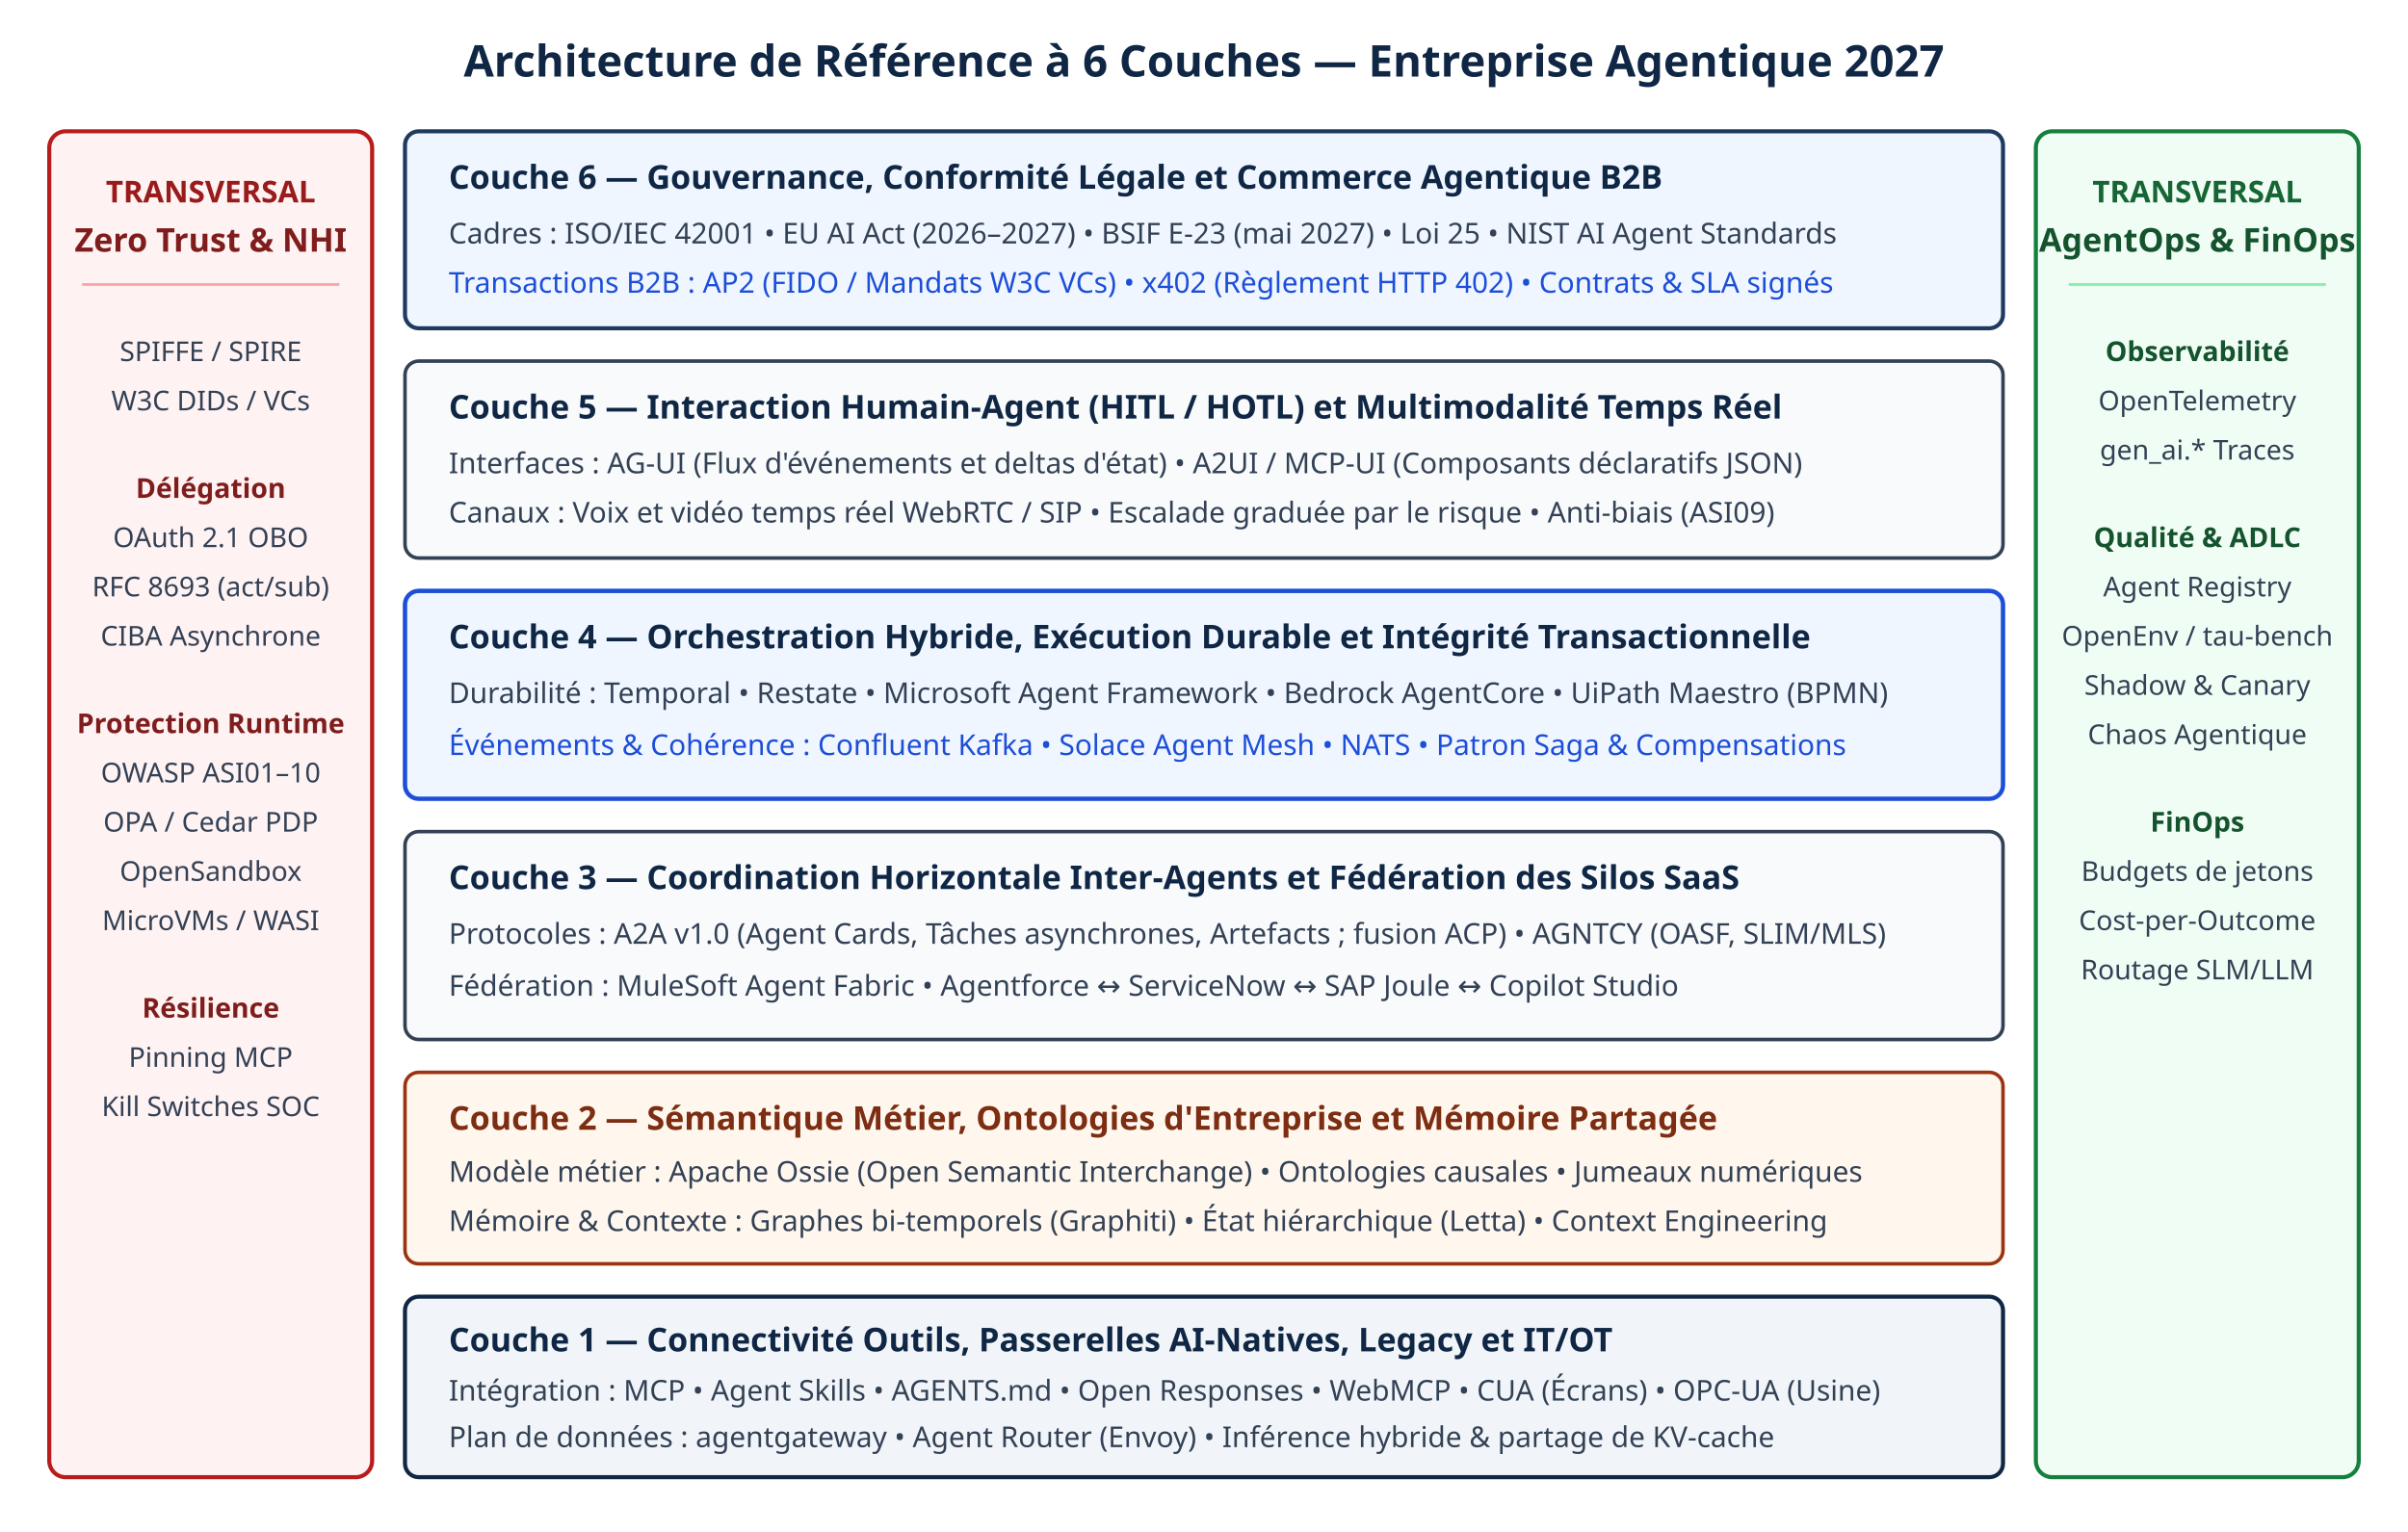
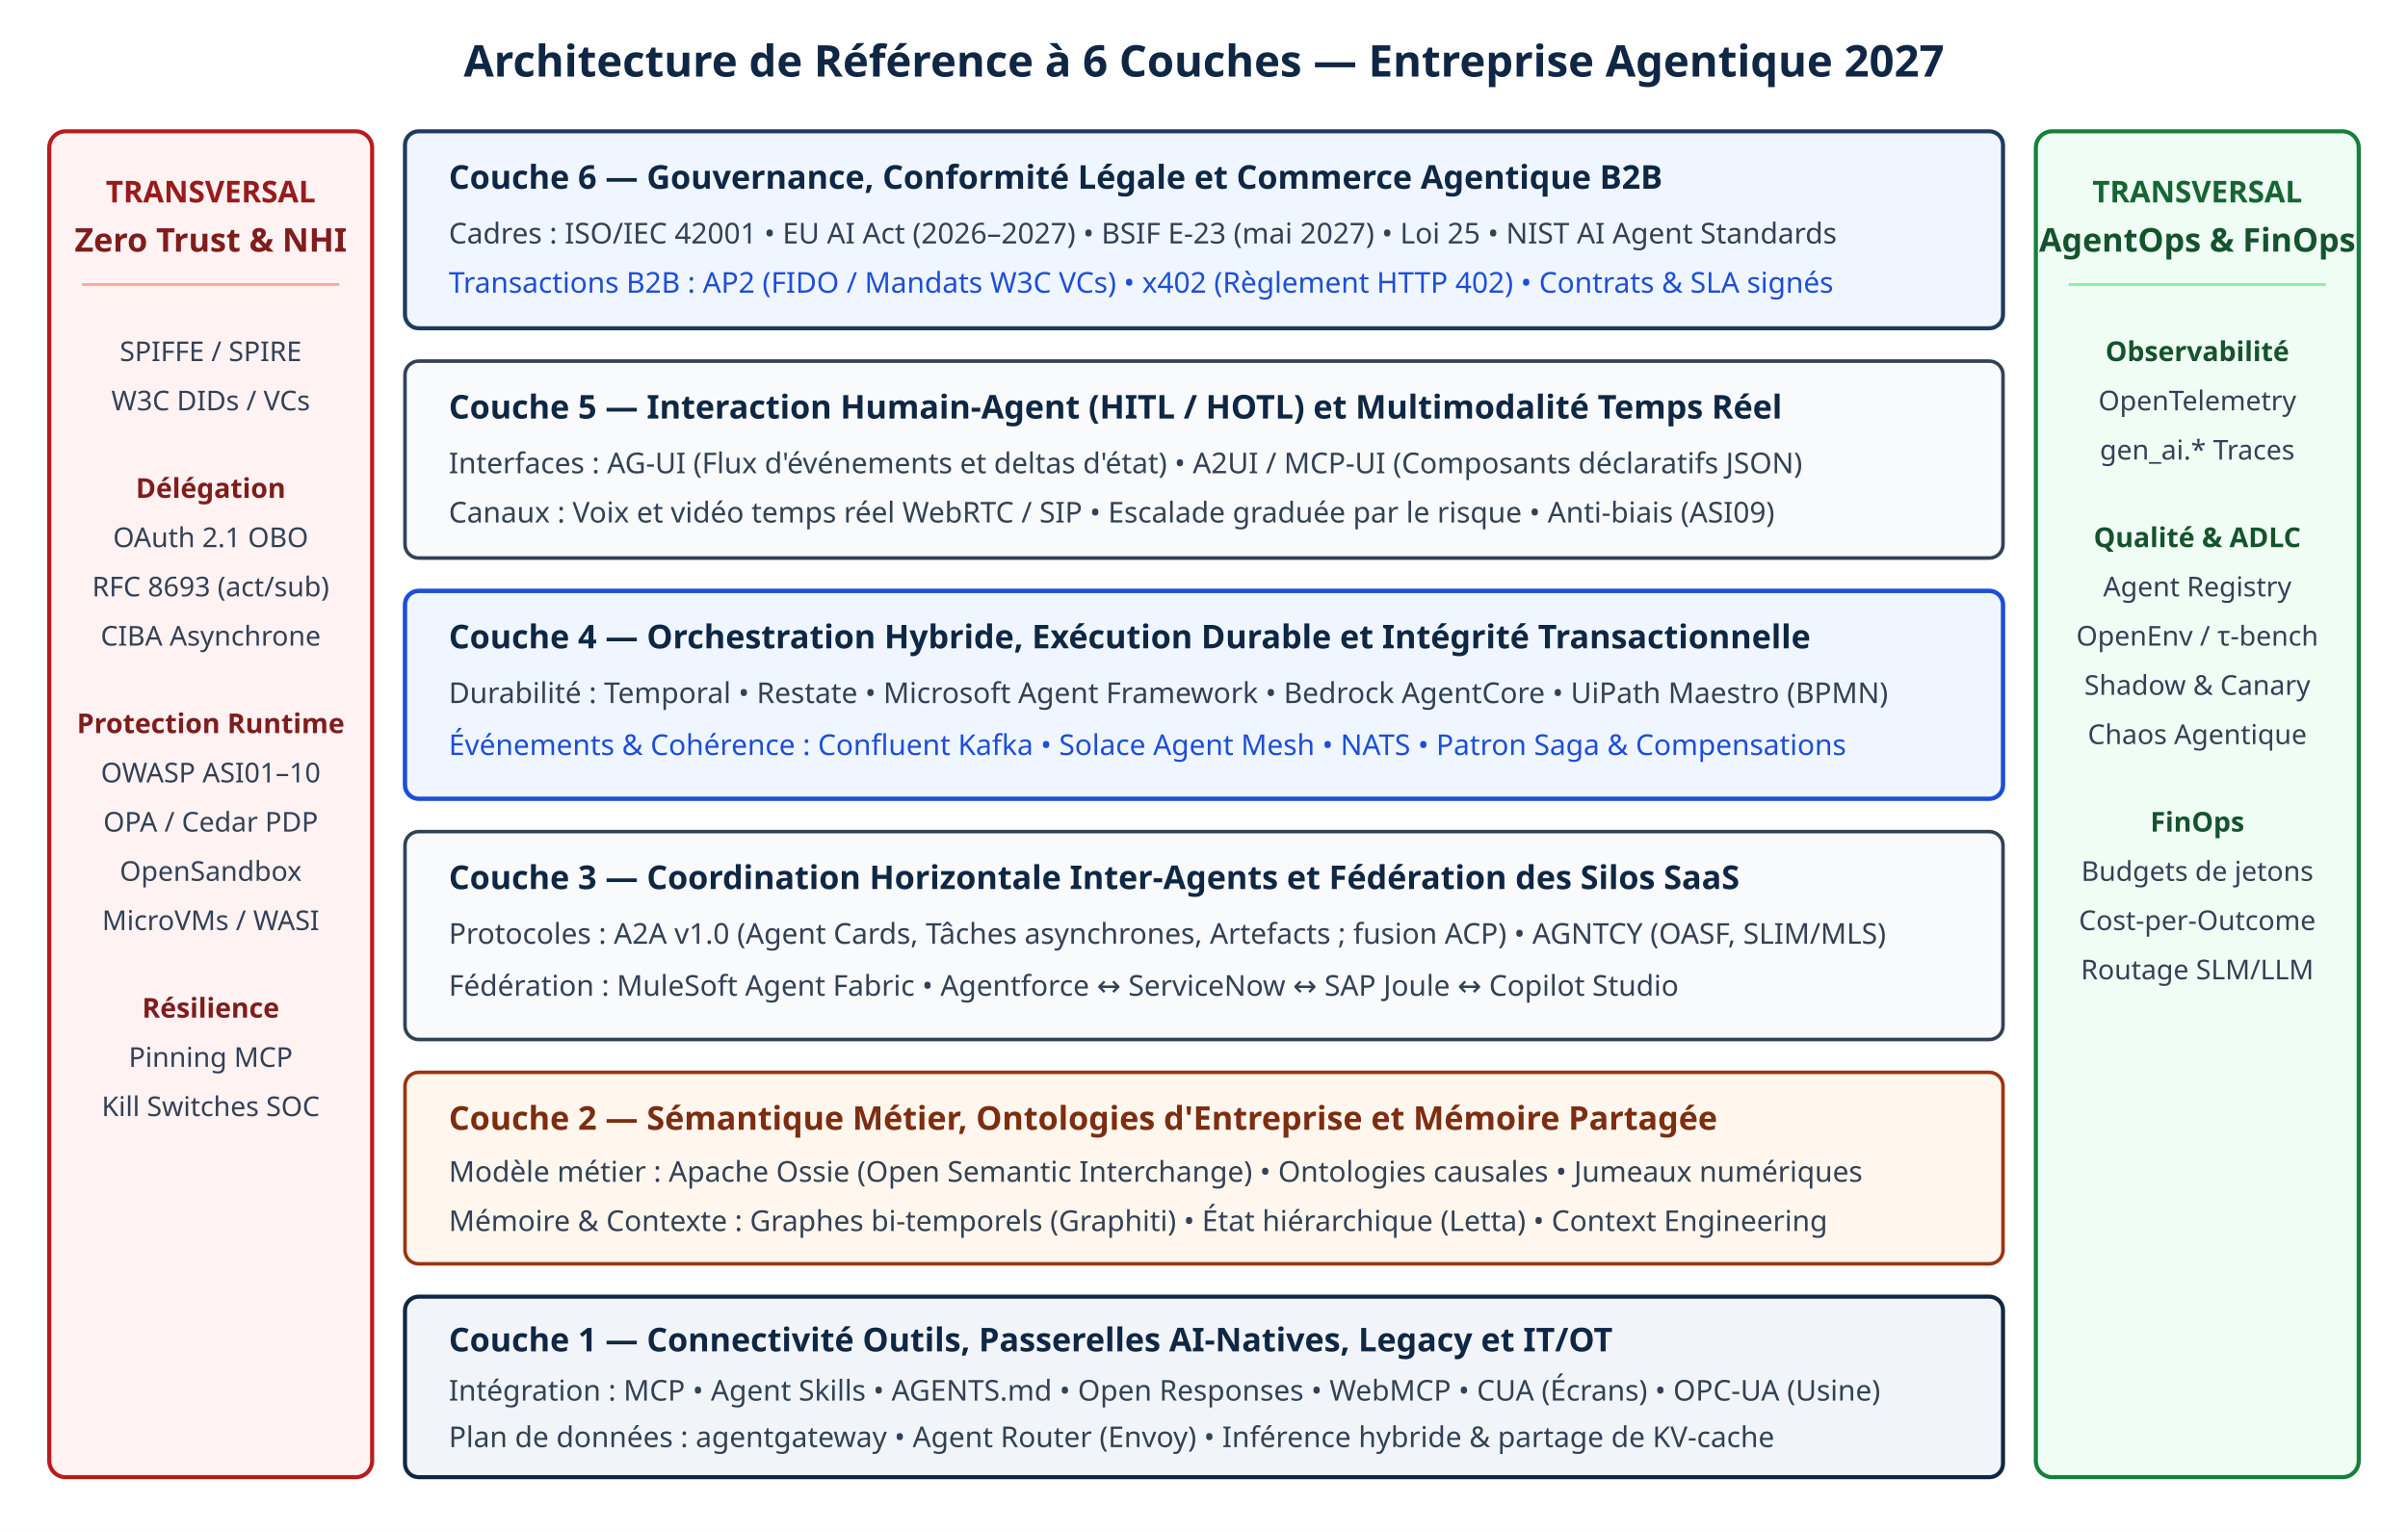
<svg xmlns="http://www.w3.org/2000/svg" viewBox="0 0 880 560" width="880" height="560">
  <rect width="880" height="560" fill="#ffffff" />
  <text x="440" y="28" text-anchor="middle" font-family="Segoe UI, Calibri, sans-serif" font-size="16" font-weight="bold" fill="#0f2744">Architecture de Référence à 6 Couches — Entreprise Agentique 2027</text>
  <rect x="18" y="48" width="118" height="492" rx="6" fill="#fef2f2" stroke="#b91c1c" stroke-width="1.5" />
  <text x="77" y="74" text-anchor="middle" font-family="Segoe UI, Calibri, sans-serif" font-size="11" font-weight="bold" fill="#991b1b">TRANSVERSAL</text>
  <text x="77" y="92" text-anchor="middle" font-family="Segoe UI, Calibri, sans-serif" font-size="12" font-weight="bold" fill="#7f1d1d">Zero Trust &amp; NHI</text>
  <line x1="30" y1="104" x2="124" y2="104" stroke="#fca5a5" stroke-width="1" />
  <text x="77" y="132" text-anchor="middle" font-family="Segoe UI, Calibri, sans-serif" font-size="10" fill="#334155">SPIFFE / SPIRE</text>
  <text x="77" y="150" text-anchor="middle" font-family="Segoe UI, Calibri, sans-serif" font-size="10" fill="#334155">W3C DIDs / VCs</text>
  <text x="77" y="182" text-anchor="middle" font-family="Segoe UI, Calibri, sans-serif" font-size="10" font-weight="bold" fill="#7f1d1d">Délégation</text>
  <text x="77" y="200" text-anchor="middle" font-family="Segoe UI, Calibri, sans-serif" font-size="10" fill="#334155">OAuth 2.1 OBO</text>
  <text x="77" y="218" text-anchor="middle" font-family="Segoe UI, Calibri, sans-serif" font-size="10" fill="#334155">RFC 8693 (act/sub)</text>
  <text x="77" y="236" text-anchor="middle" font-family="Segoe UI, Calibri, sans-serif" font-size="10" fill="#334155">CIBA Asynchrone</text>
  <text x="77" y="268" text-anchor="middle" font-family="Segoe UI, Calibri, sans-serif" font-size="10" font-weight="bold" fill="#7f1d1d">Protection Runtime</text>
  <text x="77" y="286" text-anchor="middle" font-family="Segoe UI, Calibri, sans-serif" font-size="10" fill="#334155">OWASP ASI01–10</text>
  <text x="77" y="304" text-anchor="middle" font-family="Segoe UI, Calibri, sans-serif" font-size="10" fill="#334155">OPA / Cedar PDP</text>
  <text x="77" y="322" text-anchor="middle" font-family="Segoe UI, Calibri, sans-serif" font-size="10" fill="#334155">OpenSandbox</text>
  <text x="77" y="340" text-anchor="middle" font-family="Segoe UI, Calibri, sans-serif" font-size="10" fill="#334155">MicroVMs / WASI</text>
  <text x="77" y="372" text-anchor="middle" font-family="Segoe UI, Calibri, sans-serif" font-size="10" font-weight="bold" fill="#7f1d1d">Résilience</text>
  <text x="77" y="390" text-anchor="middle" font-family="Segoe UI, Calibri, sans-serif" font-size="10" fill="#334155">Pinning MCP</text>
  <text x="77" y="408" text-anchor="middle" font-family="Segoe UI, Calibri, sans-serif" font-size="10" fill="#334155">Kill Switches SOC</text>
  <rect x="744" y="48" width="118" height="492" rx="6" fill="#f0fdf4" stroke="#15803d" stroke-width="1.5" />
  <text x="803" y="74" text-anchor="middle" font-family="Segoe UI, Calibri, sans-serif" font-size="11" font-weight="bold" fill="#166534">TRANSVERSAL</text>
  <text x="803" y="92" text-anchor="middle" font-family="Segoe UI, Calibri, sans-serif" font-size="12" font-weight="bold" fill="#14532d">AgentOps &amp; FinOps</text>
  <line x1="756" y1="104" x2="850" y2="104" stroke="#86efac" stroke-width="1" />
  <text x="803" y="132" text-anchor="middle" font-family="Segoe UI, Calibri, sans-serif" font-size="10" font-weight="bold" fill="#14532d">Observabilité</text>
  <text x="803" y="150" text-anchor="middle" font-family="Segoe UI, Calibri, sans-serif" font-size="10" fill="#334155">OpenTelemetry</text>
  <text x="803" y="168" text-anchor="middle" font-family="Segoe UI, Calibri, sans-serif" font-size="10" fill="#334155">gen_ai.* Traces</text>
  <text x="803" y="200" text-anchor="middle" font-family="Segoe UI, Calibri, sans-serif" font-size="10" font-weight="bold" fill="#14532d">Qualité &amp; ADLC</text>
  <text x="803" y="218" text-anchor="middle" font-family="Segoe UI, Calibri, sans-serif" font-size="10" fill="#334155">Agent Registry</text>
-   <text x="803" y="236" text-anchor="middle" font-family="Segoe UI, Calibri, sans-serif" font-size="10" fill="#334155">OpenEnv / tau-bench</text>
+   <text x="803" y="236" text-anchor="middle" font-family="Segoe UI, Calibri, sans-serif" font-size="10" fill="#334155">OpenEnv / τ-bench</text>
  <text x="803" y="254" text-anchor="middle" font-family="Segoe UI, Calibri, sans-serif" font-size="10" fill="#334155">Shadow &amp; Canary</text>
  <text x="803" y="272" text-anchor="middle" font-family="Segoe UI, Calibri, sans-serif" font-size="10" fill="#334155">Chaos Agentique</text>
  <text x="803" y="304" text-anchor="middle" font-family="Segoe UI, Calibri, sans-serif" font-size="10" font-weight="bold" fill="#14532d">FinOps</text>
  <text x="803" y="322" text-anchor="middle" font-family="Segoe UI, Calibri, sans-serif" font-size="10" fill="#334155">Budgets de jetons</text>
  <text x="803" y="340" text-anchor="middle" font-family="Segoe UI, Calibri, sans-serif" font-size="10" fill="#334155">Cost-per-Outcome</text>
  <text x="803" y="358" text-anchor="middle" font-family="Segoe UI, Calibri, sans-serif" font-size="10" fill="#334155">Routage SLM/LLM</text>
  <rect x="148" y="48" width="584" height="72" rx="5" fill="#eff6ff" stroke="#1e3a5f" stroke-width="1.5" />
  <text x="164" y="69" font-family="Segoe UI, Calibri, sans-serif" font-size="12" font-weight="bold" fill="#0f2744">Couche 6 — Gouvernance, Conformité Légale et Commerce Agentique B2B</text>
  <text x="164" y="89" font-family="Segoe UI, Calibri, sans-serif" font-size="10.5" fill="#334155">Cadres : ISO/IEC 42001 • EU AI Act (2026–2027) • BSIF E-23 (mai 2027) • Loi 25 • NIST AI Agent Standards</text>
  <text x="164" y="107" font-family="Segoe UI, Calibri, sans-serif" font-size="10.5" fill="#1d4ed8">Transactions B2B : AP2 (FIDO / Mandats W3C VCs) • x402 (Règlement HTTP 402) • Contrats &amp; SLA signés</text>
  <rect x="148" y="132" width="584" height="72" rx="5" fill="#f8fafc" stroke="#334155" stroke-width="1.3" />
  <text x="164" y="153" font-family="Segoe UI, Calibri, sans-serif" font-size="12" font-weight="bold" fill="#0f2744">Couche 5 — Interaction Humain-Agent (HITL / HOTL) et Multimodalité Temps Réel</text>
  <text x="164" y="173" font-family="Segoe UI, Calibri, sans-serif" font-size="10.5" fill="#334155">Interfaces : AG-UI (Flux d'événements et deltas d'état) • A2UI / MCP-UI (Composants déclaratifs JSON)</text>
  <text x="164" y="191" font-family="Segoe UI, Calibri, sans-serif" font-size="10.5" fill="#334155">Canaux : Voix et vidéo temps réel WebRTC / SIP • Escalade graduée par le risque • Anti-biais (ASI09)</text>
  <rect x="148" y="216" width="584" height="76" rx="5" fill="#eff6ff" stroke="#1d4ed8" stroke-width="1.6" />
  <text x="164" y="237" font-family="Segoe UI, Calibri, sans-serif" font-size="12" font-weight="bold" fill="#0f2744">Couche 4 — Orchestration Hybride, Exécution Durable et Intégrité Transactionnelle</text>
  <text x="164" y="257" font-family="Segoe UI, Calibri, sans-serif" font-size="10.5" fill="#334155">Durabilité : Temporal • Restate • Microsoft Agent Framework • Bedrock AgentCore • UiPath Maestro (BPMN)</text>
  <text x="164" y="276" font-family="Segoe UI, Calibri, sans-serif" font-size="10.5" fill="#1d4ed8">Événements &amp; Cohérence : Confluent Kafka • Solace Agent Mesh • NATS • Patron Saga &amp; Compensations</text>
  <rect x="148" y="304" width="584" height="76" rx="5" fill="#f8fafc" stroke="#334155" stroke-width="1.3" />
  <text x="164" y="325" font-family="Segoe UI, Calibri, sans-serif" font-size="12" font-weight="bold" fill="#0f2744">Couche 3 — Coordination Horizontale Inter-Agents et Fédération des Silos SaaS</text>
  <text x="164" y="345" font-family="Segoe UI, Calibri, sans-serif" font-size="10.5" fill="#334155">Protocoles : A2A v1.0 (Agent Cards, Tâches asynchrones, Artefacts ; fusion ACP) • AGNTCY (OASF, SLIM/MLS)</text>
  <text x="164" y="364" font-family="Segoe UI, Calibri, sans-serif" font-size="10.5" fill="#334155">Fédération : MuleSoft Agent Fabric • Agentforce ↔ ServiceNow ↔ SAP Joule ↔ Copilot Studio</text>
  <rect x="148" y="392" width="584" height="70" rx="5" fill="#fff7ed" stroke="#9a3412" stroke-width="1.3" />
  <text x="164" y="413" font-family="Segoe UI, Calibri, sans-serif" font-size="12" font-weight="bold" fill="#7c2d12">Couche 2 — Sémantique Métier, Ontologies d'Entreprise et Mémoire Partagée</text>
  <text x="164" y="432" font-family="Segoe UI, Calibri, sans-serif" font-size="10.5" fill="#334155">Modèle métier : Apache Ossie (Open Semantic Interchange) • Ontologies causales • Jumeaux numériques</text>
  <text x="164" y="450" font-family="Segoe UI, Calibri, sans-serif" font-size="10.5" fill="#334155">Mémoire &amp; Contexte : Graphes bi-temporels (Graphiti) • État hiérarchique (Letta) • Context Engineering</text>
  <rect x="148" y="474" width="584" height="66" rx="5" fill="#f1f5f9" stroke="#0f2744" stroke-width="1.5" />
  <text x="164" y="494" font-family="Segoe UI, Calibri, sans-serif" font-size="12" font-weight="bold" fill="#0f2744">Couche 1 — Connectivité Outils, Passerelles AI-Natives, Legacy et IT/OT</text>
  <text x="164" y="512" font-family="Segoe UI, Calibri, sans-serif" font-size="10.5" fill="#334155">Intégration : MCP • Agent Skills • AGENTS.md • Open Responses • WebMCP • CUA (Écrans) • OPC-UA (Usine)</text>
  <text x="164" y="529" font-family="Segoe UI, Calibri, sans-serif" font-size="10.5" fill="#334155">Plan de données : agentgateway • Agent Router (Envoy) • Inférence hybride &amp; partage de KV-cache</text>
</svg>
